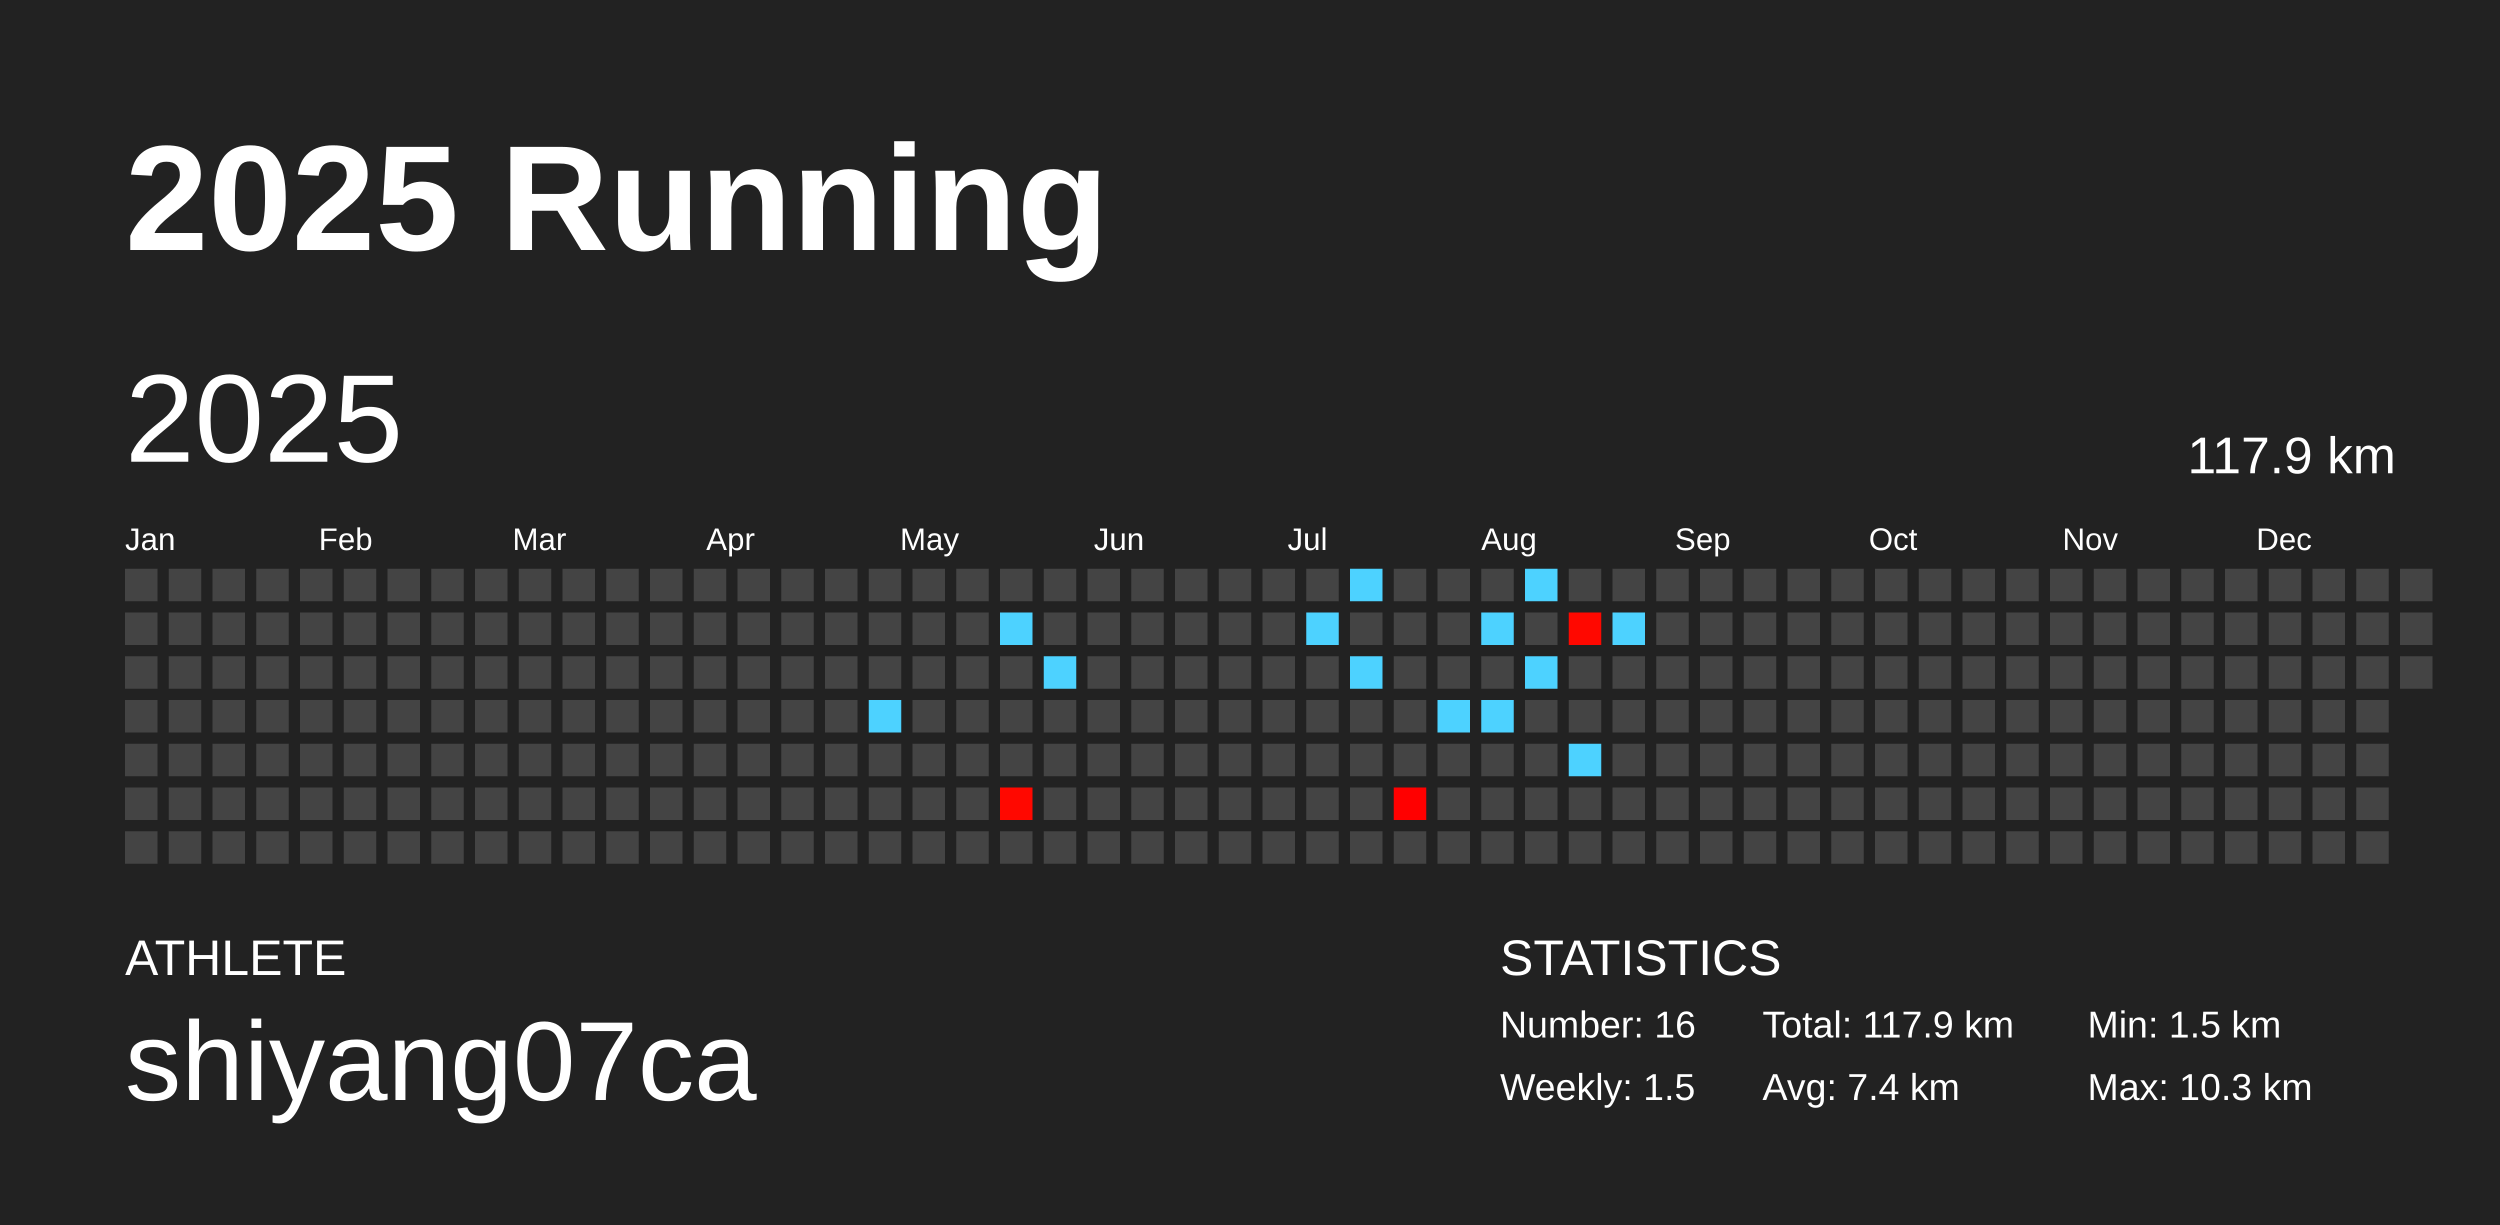
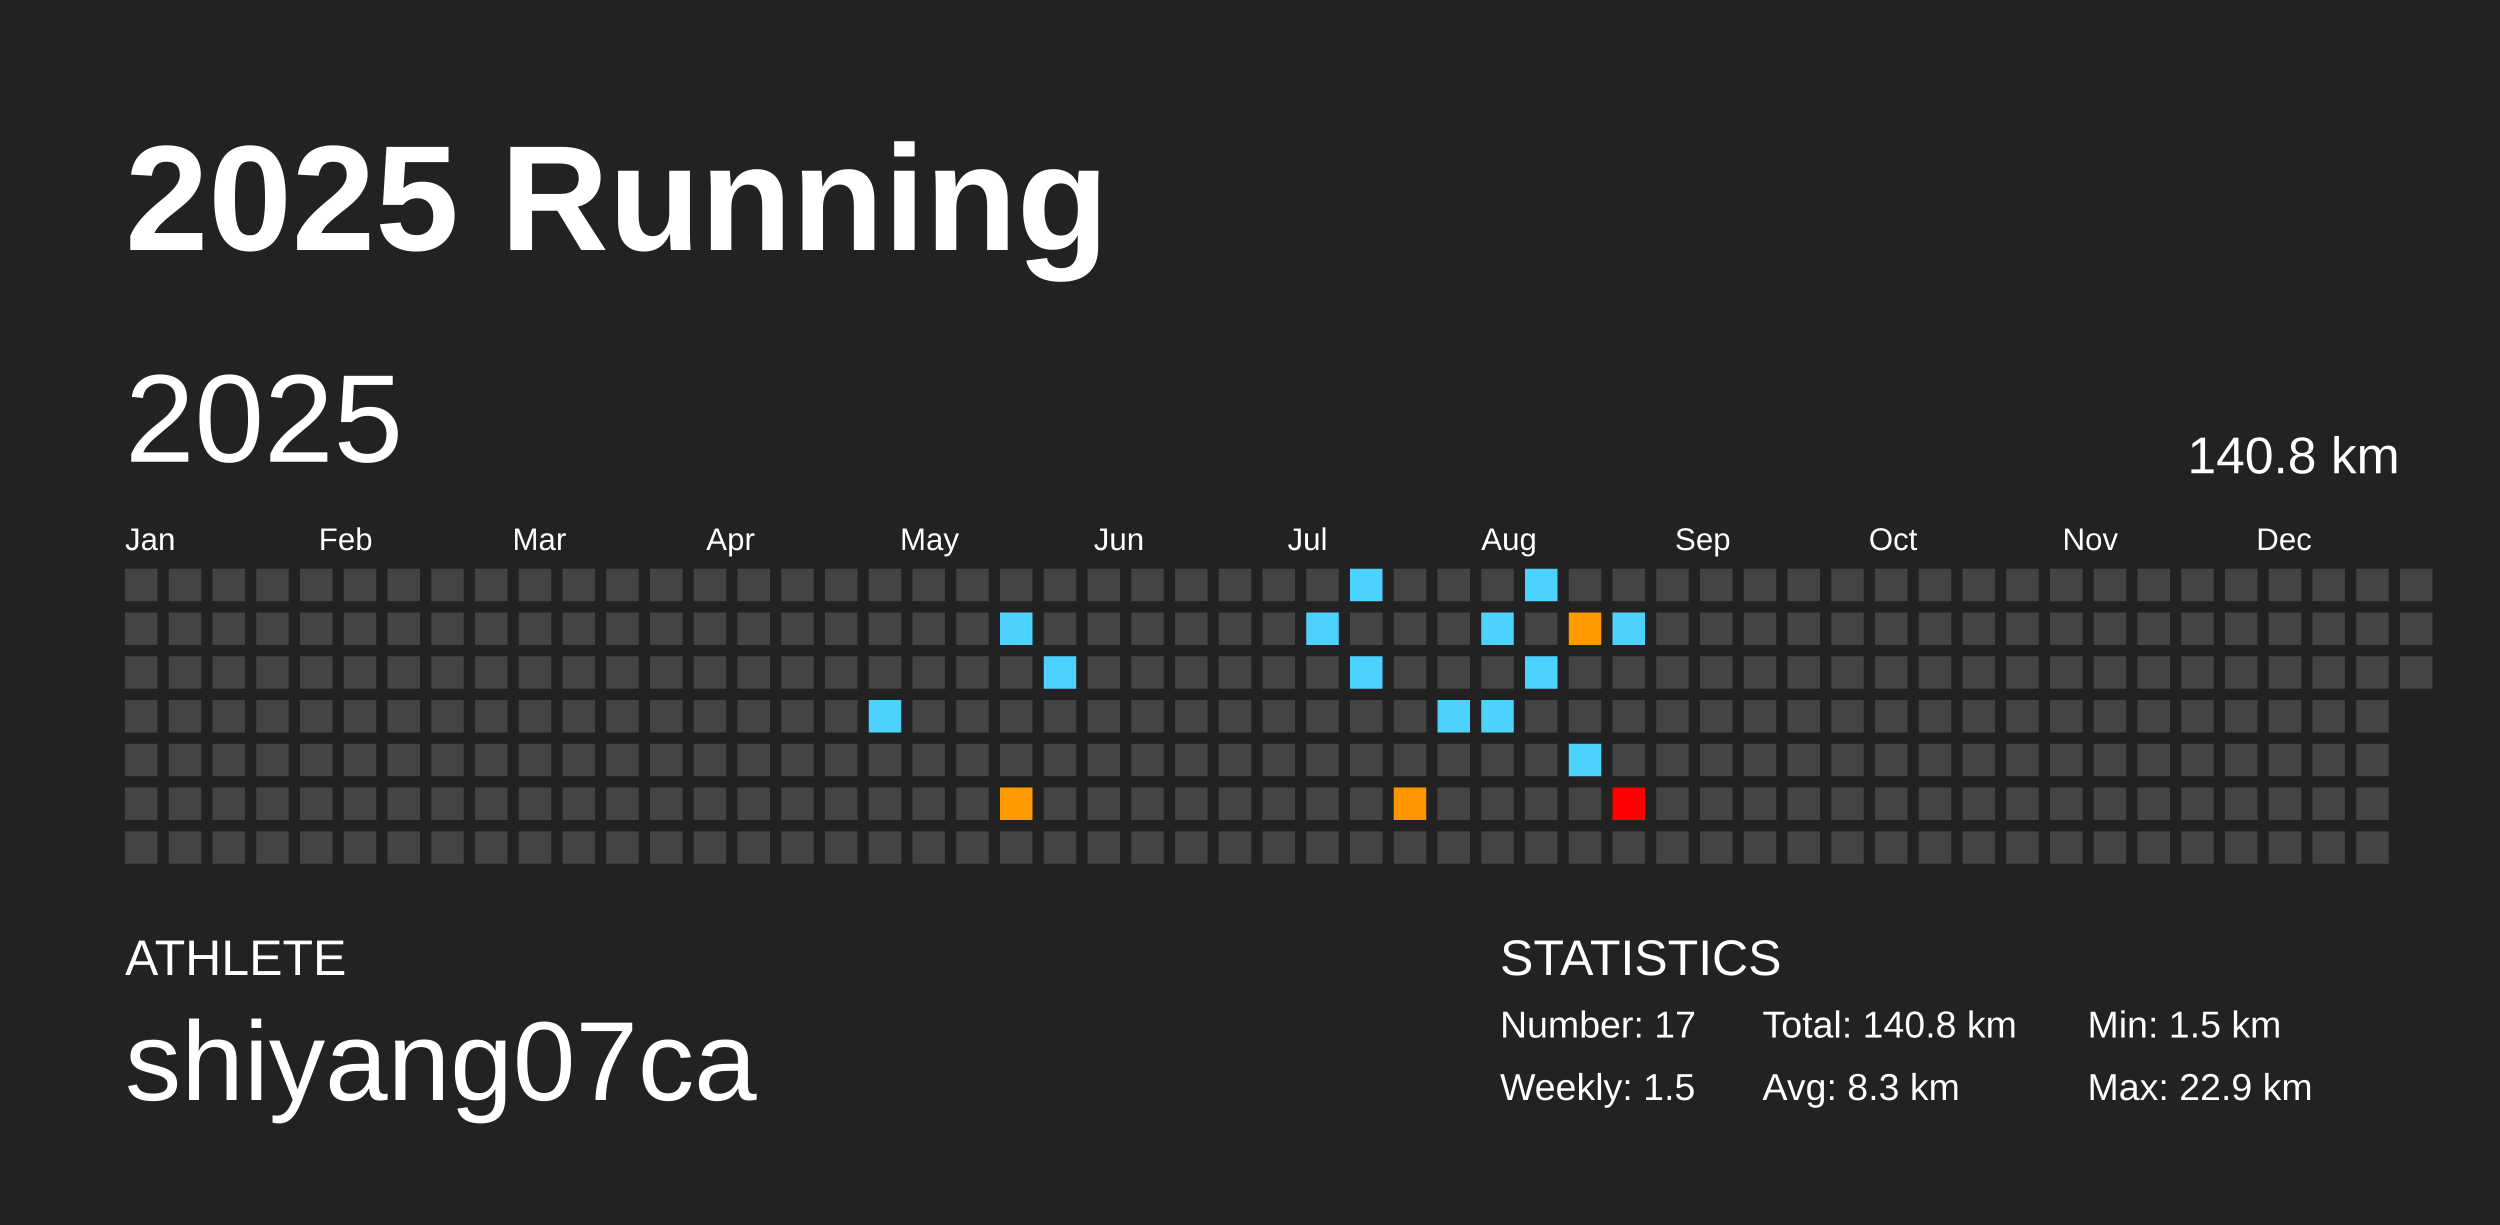
<svg xmlns="http://www.w3.org/2000/svg" baseProfile="full" height="98mm" version="1.1" viewBox="0,0,200,98" width="200mm">
  <defs />
  <rect fill="#222222" height="98" width="200" x="0" y="0" />
  <text fill="#FFFFFF" style="font-size:12px; font-family:Arial; font-weight:bold;" x="10" y="20">2025 Running</text>
  <text fill="#FFFFFF" style="font-size:4px; font-family:Arial" x="10" y="78">ATHLETE</text>
  <text fill="#FFFFFF" style="font-size:9px; font-family:Arial" x="10" y="88">shiyang07ca</text>
  <text fill="#FFFFFF" style="font-size:4px; font-family:Arial" x="120" y="78">STATISTICS</text>
-   <text fill="#FFFFFF" style="font-size:3px; font-family:Arial" x="120" y="83">Number: 16</text>
+   <text fill="#FFFFFF" style="font-size:3px; font-family:Arial" x="120" y="83">Number: 17</text>
  <text fill="#FFFFFF" style="font-size:3px; font-family:Arial" x="120" y="88">Weekly: 1.5</text>
-   <text fill="#FFFFFF" style="font-size:3px; font-family:Arial" x="141" y="83">Total: 117.9 km</text>
-   <text fill="#FFFFFF" style="font-size:3px; font-family:Arial" x="141" y="88">Avg: 7.4 km</text>
+   <text fill="#FFFFFF" style="font-size:3px; font-family:Arial" x="141" y="83">Total: 140.8 km</text>
+   <text fill="#FFFFFF" style="font-size:3px; font-family:Arial" x="141" y="88">Avg: 8.3 km</text>
  <text fill="#FFFFFF" style="font-size:3px; font-family:Arial" x="167" y="83">Min: 1.5 km</text>
-   <text fill="#FFFFFF" style="font-size:3px; font-family:Arial" x="167" y="88">Max: 10.3 km</text>
+   <text fill="#FFFFFF" style="font-size:3px; font-family:Arial" x="167" y="88">Max: 22.9 km</text>
  <text dominant-baseline="hanging" fill="#FFFFFF" style="font-size:10.0px; font-family:Arial;" x="10" y="30">2025</text>
-   <text dominant-baseline="hanging" fill="#FFFFFF" style="font-size:4.125px; font-family:Arial;" x="175" y="35">117.9 km</text>
+   <text dominant-baseline="hanging" fill="#FFFFFF" style="font-size:4.125px; font-family:Arial;" x="175" y="35">140.8 km</text>
  <text fill="#FFFFFF" style="font-size:2.5px; font-family:Arial" x="10.0" y="44">Jan</text>
  <text fill="#FFFFFF" style="font-size:2.5px; font-family:Arial" x="25.5" y="44">Feb</text>
  <text fill="#FFFFFF" style="font-size:2.5px; font-family:Arial" x="41.0" y="44">Mar</text>
  <text fill="#FFFFFF" style="font-size:2.5px; font-family:Arial" x="56.5" y="44">Apr</text>
  <text fill="#FFFFFF" style="font-size:2.5px; font-family:Arial" x="72.0" y="44">May</text>
  <text fill="#FFFFFF" style="font-size:2.5px; font-family:Arial" x="87.5" y="44">Jun</text>
  <text fill="#FFFFFF" style="font-size:2.5px; font-family:Arial" x="103.0" y="44">Jul</text>
  <text fill="#FFFFFF" style="font-size:2.5px; font-family:Arial" x="118.5" y="44">Aug</text>
  <text fill="#FFFFFF" style="font-size:2.5px; font-family:Arial" x="134.0" y="44">Sep</text>
  <text fill="#FFFFFF" style="font-size:2.5px; font-family:Arial" x="149.5" y="44">Oct</text>
  <text fill="#FFFFFF" style="font-size:2.5px; font-family:Arial" x="165.0" y="44">Nov</text>
  <text fill="#FFFFFF" style="font-size:2.5px; font-family:Arial" x="180.5" y="44">Dec</text>
  <rect fill="#444444" height="2.6" width="2.6" x="10.0" y="45.5" />
  <rect fill="#444444" height="2.6" width="2.6" x="10.0" y="49.0" />
  <rect fill="#444444" height="2.6" width="2.6" x="10.0" y="52.5" />
  <rect fill="#444444" height="2.6" width="2.6" x="10.0" y="56.0" />
  <rect fill="#444444" height="2.6" width="2.6" x="10.0" y="59.5" />
  <rect fill="#444444" height="2.6" width="2.6" x="10.0" y="63.0" />
  <rect fill="#444444" height="2.6" width="2.6" x="10.0" y="66.5" />
  <rect fill="#444444" height="2.6" width="2.6" x="13.5" y="45.5" />
  <rect fill="#444444" height="2.6" width="2.6" x="13.5" y="49.0" />
  <rect fill="#444444" height="2.6" width="2.6" x="13.5" y="52.5" />
  <rect fill="#444444" height="2.6" width="2.6" x="13.5" y="56.0" />
  <rect fill="#444444" height="2.6" width="2.6" x="13.5" y="59.5" />
  <rect fill="#444444" height="2.6" width="2.6" x="13.5" y="63.0" />
  <rect fill="#444444" height="2.6" width="2.6" x="13.5" y="66.5" />
  <rect fill="#444444" height="2.6" width="2.6" x="17.0" y="45.5" />
  <rect fill="#444444" height="2.6" width="2.6" x="17.0" y="49.0" />
  <rect fill="#444444" height="2.6" width="2.6" x="17.0" y="52.5" />
  <rect fill="#444444" height="2.6" width="2.6" x="17.0" y="56.0" />
  <rect fill="#444444" height="2.6" width="2.6" x="17.0" y="59.5" />
  <rect fill="#444444" height="2.6" width="2.6" x="17.0" y="63.0" />
  <rect fill="#444444" height="2.6" width="2.6" x="17.0" y="66.5" />
  <rect fill="#444444" height="2.6" width="2.6" x="20.5" y="45.5" />
  <rect fill="#444444" height="2.6" width="2.6" x="20.5" y="49.0" />
  <rect fill="#444444" height="2.6" width="2.6" x="20.5" y="52.5" />
  <rect fill="#444444" height="2.6" width="2.6" x="20.5" y="56.0" />
  <rect fill="#444444" height="2.6" width="2.6" x="20.5" y="59.5" />
  <rect fill="#444444" height="2.6" width="2.6" x="20.5" y="63.0" />
  <rect fill="#444444" height="2.6" width="2.6" x="20.5" y="66.5" />
  <rect fill="#444444" height="2.6" width="2.6" x="24.0" y="45.5" />
  <rect fill="#444444" height="2.6" width="2.6" x="24.0" y="49.0" />
  <rect fill="#444444" height="2.6" width="2.6" x="24.0" y="52.5" />
  <rect fill="#444444" height="2.6" width="2.6" x="24.0" y="56.0" />
  <rect fill="#444444" height="2.6" width="2.6" x="24.0" y="59.5" />
  <rect fill="#444444" height="2.6" width="2.6" x="24.0" y="63.0" />
  <rect fill="#444444" height="2.6" width="2.6" x="24.0" y="66.5" />
  <rect fill="#444444" height="2.6" width="2.6" x="27.5" y="45.5" />
  <rect fill="#444444" height="2.6" width="2.6" x="27.5" y="49.0" />
  <rect fill="#444444" height="2.6" width="2.6" x="27.5" y="52.5" />
  <rect fill="#444444" height="2.6" width="2.6" x="27.5" y="56.0" />
  <rect fill="#444444" height="2.6" width="2.6" x="27.5" y="59.5" />
  <rect fill="#444444" height="2.6" width="2.6" x="27.5" y="63.0" />
  <rect fill="#444444" height="2.6" width="2.6" x="27.5" y="66.5" />
  <rect fill="#444444" height="2.6" width="2.6" x="31.0" y="45.5" />
  <rect fill="#444444" height="2.6" width="2.6" x="31.0" y="49.0" />
  <rect fill="#444444" height="2.6" width="2.6" x="31.0" y="52.5" />
  <rect fill="#444444" height="2.6" width="2.6" x="31.0" y="56.0" />
  <rect fill="#444444" height="2.6" width="2.6" x="31.0" y="59.5" />
  <rect fill="#444444" height="2.6" width="2.6" x="31.0" y="63.0" />
  <rect fill="#444444" height="2.6" width="2.6" x="31.0" y="66.5" />
  <rect fill="#444444" height="2.6" width="2.6" x="34.5" y="45.5" />
  <rect fill="#444444" height="2.6" width="2.6" x="34.5" y="49.0" />
  <rect fill="#444444" height="2.6" width="2.6" x="34.5" y="52.5" />
  <rect fill="#444444" height="2.6" width="2.6" x="34.5" y="56.0" />
  <rect fill="#444444" height="2.6" width="2.6" x="34.5" y="59.5" />
  <rect fill="#444444" height="2.6" width="2.6" x="34.5" y="63.0" />
  <rect fill="#444444" height="2.6" width="2.6" x="34.5" y="66.5" />
  <rect fill="#444444" height="2.6" width="2.6" x="38.0" y="45.5" />
  <rect fill="#444444" height="2.6" width="2.6" x="38.0" y="49.0" />
  <rect fill="#444444" height="2.6" width="2.6" x="38.0" y="52.5" />
  <rect fill="#444444" height="2.6" width="2.6" x="38.0" y="56.0" />
  <rect fill="#444444" height="2.6" width="2.6" x="38.0" y="59.5" />
  <rect fill="#444444" height="2.6" width="2.6" x="38.0" y="63.0" />
  <rect fill="#444444" height="2.6" width="2.6" x="38.0" y="66.5" />
  <rect fill="#444444" height="2.6" width="2.6" x="41.5" y="45.5" />
  <rect fill="#444444" height="2.6" width="2.6" x="41.5" y="49.0" />
  <rect fill="#444444" height="2.6" width="2.6" x="41.5" y="52.5" />
  <rect fill="#444444" height="2.6" width="2.6" x="41.5" y="56.0" />
  <rect fill="#444444" height="2.6" width="2.6" x="41.5" y="59.5" />
  <rect fill="#444444" height="2.6" width="2.6" x="41.5" y="63.0" />
  <rect fill="#444444" height="2.6" width="2.6" x="41.5" y="66.5" />
  <rect fill="#444444" height="2.6" width="2.6" x="45.0" y="45.5" />
  <rect fill="#444444" height="2.6" width="2.6" x="45.0" y="49.0" />
  <rect fill="#444444" height="2.6" width="2.6" x="45.0" y="52.5" />
  <rect fill="#444444" height="2.6" width="2.6" x="45.0" y="56.0" />
  <rect fill="#444444" height="2.6" width="2.6" x="45.0" y="59.5" />
  <rect fill="#444444" height="2.6" width="2.6" x="45.0" y="63.0" />
  <rect fill="#444444" height="2.6" width="2.6" x="45.0" y="66.5" />
  <rect fill="#444444" height="2.6" width="2.6" x="48.5" y="45.5" />
  <rect fill="#444444" height="2.6" width="2.6" x="48.5" y="49.0" />
  <rect fill="#444444" height="2.6" width="2.6" x="48.5" y="52.5" />
  <rect fill="#444444" height="2.6" width="2.6" x="48.5" y="56.0" />
  <rect fill="#444444" height="2.6" width="2.6" x="48.5" y="59.5" />
  <rect fill="#444444" height="2.6" width="2.6" x="48.5" y="63.0" />
  <rect fill="#444444" height="2.6" width="2.6" x="48.5" y="66.5" />
  <rect fill="#444444" height="2.6" width="2.6" x="52.0" y="45.5" />
  <rect fill="#444444" height="2.6" width="2.6" x="52.0" y="49.0" />
  <rect fill="#444444" height="2.6" width="2.6" x="52.0" y="52.5" />
  <rect fill="#444444" height="2.6" width="2.6" x="52.0" y="56.0" />
  <rect fill="#444444" height="2.6" width="2.6" x="52.0" y="59.5" />
  <rect fill="#444444" height="2.6" width="2.6" x="52.0" y="63.0" />
  <rect fill="#444444" height="2.6" width="2.6" x="52.0" y="66.5" />
  <rect fill="#444444" height="2.6" width="2.6" x="55.5" y="45.5" />
  <rect fill="#444444" height="2.6" width="2.6" x="55.5" y="49.0" />
  <rect fill="#444444" height="2.6" width="2.6" x="55.5" y="52.5" />
  <rect fill="#444444" height="2.6" width="2.6" x="55.5" y="56.0" />
  <rect fill="#444444" height="2.6" width="2.6" x="55.5" y="59.5" />
  <rect fill="#444444" height="2.6" width="2.6" x="55.5" y="63.0" />
  <rect fill="#444444" height="2.6" width="2.6" x="55.5" y="66.5" />
  <rect fill="#444444" height="2.6" width="2.6" x="59.0" y="45.5" />
  <rect fill="#444444" height="2.6" width="2.6" x="59.0" y="49.0" />
  <rect fill="#444444" height="2.6" width="2.6" x="59.0" y="52.5" />
  <rect fill="#444444" height="2.6" width="2.6" x="59.0" y="56.0" />
  <rect fill="#444444" height="2.6" width="2.6" x="59.0" y="59.5" />
  <rect fill="#444444" height="2.6" width="2.6" x="59.0" y="63.0" />
  <rect fill="#444444" height="2.6" width="2.6" x="59.0" y="66.5" />
  <rect fill="#444444" height="2.6" width="2.6" x="62.5" y="45.5" />
  <rect fill="#444444" height="2.6" width="2.6" x="62.5" y="49.0" />
  <rect fill="#444444" height="2.6" width="2.6" x="62.5" y="52.5" />
  <rect fill="#444444" height="2.6" width="2.6" x="62.5" y="56.0" />
  <rect fill="#444444" height="2.6" width="2.6" x="62.5" y="59.5" />
  <rect fill="#444444" height="2.6" width="2.6" x="62.5" y="63.0" />
  <rect fill="#444444" height="2.6" width="2.6" x="62.5" y="66.5" />
  <rect fill="#444444" height="2.6" width="2.6" x="66.0" y="45.5" />
  <rect fill="#444444" height="2.6" width="2.6" x="66.0" y="49.0" />
  <rect fill="#444444" height="2.6" width="2.6" x="66.0" y="52.5" />
  <rect fill="#444444" height="2.6" width="2.6" x="66.0" y="56.0" />
  <rect fill="#444444" height="2.6" width="2.6" x="66.0" y="59.5" />
  <rect fill="#444444" height="2.6" width="2.6" x="66.0" y="63.0" />
  <rect fill="#444444" height="2.6" width="2.6" x="66.0" y="66.5" />
  <rect fill="#444444" height="2.6" width="2.6" x="69.5" y="45.5" />
  <rect fill="#444444" height="2.6" width="2.6" x="69.5" y="49.0" />
  <rect fill="#444444" height="2.6" width="2.6" x="69.5" y="52.5" />
  <rect fill="#4dd2ff" height="2.6" width="2.6" x="69.5" y="56.0" />
  <rect fill="#444444" height="2.6" width="2.6" x="69.5" y="59.5" />
  <rect fill="#444444" height="2.6" width="2.6" x="69.5" y="63.0" />
  <rect fill="#444444" height="2.6" width="2.6" x="69.5" y="66.5" />
  <rect fill="#444444" height="2.6" width="2.6" x="73.0" y="45.5" />
  <rect fill="#444444" height="2.6" width="2.6" x="73.0" y="49.0" />
  <rect fill="#444444" height="2.6" width="2.6" x="73.0" y="52.5" />
  <rect fill="#444444" height="2.6" width="2.6" x="73.0" y="56.0" />
  <rect fill="#444444" height="2.6" width="2.6" x="73.0" y="59.5" />
  <rect fill="#444444" height="2.6" width="2.6" x="73.0" y="63.0" />
  <rect fill="#444444" height="2.6" width="2.6" x="73.0" y="66.5" />
  <rect fill="#444444" height="2.6" width="2.6" x="76.5" y="45.5" />
  <rect fill="#444444" height="2.6" width="2.6" x="76.5" y="49.0" />
  <rect fill="#444444" height="2.6" width="2.6" x="76.5" y="52.5" />
  <rect fill="#444444" height="2.6" width="2.6" x="76.5" y="56.0" />
  <rect fill="#444444" height="2.6" width="2.6" x="76.5" y="59.5" />
  <rect fill="#444444" height="2.6" width="2.6" x="76.5" y="63.0" />
  <rect fill="#444444" height="2.6" width="2.6" x="76.5" y="66.5" />
  <rect fill="#444444" height="2.6" width="2.6" x="80.0" y="45.5" />
  <rect fill="#4dd2ff" height="2.6" width="2.6" x="80.0" y="49.0" />
  <rect fill="#444444" height="2.6" width="2.6" x="80.0" y="52.5" />
  <rect fill="#444444" height="2.6" width="2.6" x="80.0" y="56.0" />
  <rect fill="#444444" height="2.6" width="2.6" x="80.0" y="59.5" />
-   <rect fill="#ff0800" height="2.6" width="2.6" x="80.0" y="63.0" />
+   <rect fill="#ff9a00" height="2.6" width="2.6" x="80.0" y="63.0" />
  <rect fill="#444444" height="2.6" width="2.6" x="80.0" y="66.5" />
  <rect fill="#444444" height="2.6" width="2.6" x="83.5" y="45.5" />
  <rect fill="#444444" height="2.6" width="2.6" x="83.5" y="49.0" />
  <rect fill="#4dd2ff" height="2.6" width="2.6" x="83.5" y="52.5" />
  <rect fill="#444444" height="2.6" width="2.6" x="83.5" y="56.0" />
  <rect fill="#444444" height="2.6" width="2.6" x="83.5" y="59.5" />
  <rect fill="#444444" height="2.6" width="2.6" x="83.5" y="63.0" />
  <rect fill="#444444" height="2.6" width="2.6" x="83.5" y="66.5" />
  <rect fill="#444444" height="2.6" width="2.6" x="87.0" y="45.5" />
  <rect fill="#444444" height="2.6" width="2.6" x="87.0" y="49.0" />
  <rect fill="#444444" height="2.6" width="2.6" x="87.0" y="52.5" />
  <rect fill="#444444" height="2.6" width="2.6" x="87.0" y="56.0" />
  <rect fill="#444444" height="2.6" width="2.6" x="87.0" y="59.5" />
  <rect fill="#444444" height="2.6" width="2.6" x="87.0" y="63.0" />
  <rect fill="#444444" height="2.6" width="2.6" x="87.0" y="66.5" />
  <rect fill="#444444" height="2.6" width="2.6" x="90.5" y="45.5" />
  <rect fill="#444444" height="2.6" width="2.6" x="90.5" y="49.0" />
  <rect fill="#444444" height="2.6" width="2.6" x="90.5" y="52.5" />
  <rect fill="#444444" height="2.6" width="2.6" x="90.5" y="56.0" />
  <rect fill="#444444" height="2.6" width="2.6" x="90.5" y="59.5" />
  <rect fill="#444444" height="2.6" width="2.6" x="90.5" y="63.0" />
  <rect fill="#444444" height="2.6" width="2.6" x="90.5" y="66.5" />
  <rect fill="#444444" height="2.6" width="2.6" x="94.0" y="45.5" />
  <rect fill="#444444" height="2.6" width="2.6" x="94.0" y="49.0" />
  <rect fill="#444444" height="2.6" width="2.6" x="94.0" y="52.5" />
  <rect fill="#444444" height="2.6" width="2.6" x="94.0" y="56.0" />
  <rect fill="#444444" height="2.6" width="2.6" x="94.0" y="59.5" />
  <rect fill="#444444" height="2.6" width="2.6" x="94.0" y="63.0" />
  <rect fill="#444444" height="2.6" width="2.6" x="94.0" y="66.5" />
  <rect fill="#444444" height="2.6" width="2.6" x="97.5" y="45.5" />
  <rect fill="#444444" height="2.6" width="2.6" x="97.5" y="49.0" />
  <rect fill="#444444" height="2.6" width="2.6" x="97.5" y="52.5" />
  <rect fill="#444444" height="2.6" width="2.6" x="97.5" y="56.0" />
  <rect fill="#444444" height="2.6" width="2.6" x="97.5" y="59.5" />
  <rect fill="#444444" height="2.6" width="2.6" x="97.5" y="63.0" />
  <rect fill="#444444" height="2.6" width="2.6" x="97.5" y="66.5" />
  <rect fill="#444444" height="2.6" width="2.6" x="101.0" y="45.5" />
  <rect fill="#444444" height="2.6" width="2.6" x="101.0" y="49.0" />
  <rect fill="#444444" height="2.6" width="2.6" x="101.0" y="52.5" />
  <rect fill="#444444" height="2.6" width="2.6" x="101.0" y="56.0" />
  <rect fill="#444444" height="2.6" width="2.6" x="101.0" y="59.5" />
  <rect fill="#444444" height="2.6" width="2.6" x="101.0" y="63.0" />
  <rect fill="#444444" height="2.6" width="2.6" x="101.0" y="66.5" />
  <rect fill="#444444" height="2.6" width="2.6" x="104.5" y="45.5" />
  <rect fill="#4dd2ff" height="2.6" width="2.6" x="104.5" y="49.0" />
  <rect fill="#444444" height="2.6" width="2.6" x="104.5" y="52.5" />
  <rect fill="#444444" height="2.6" width="2.6" x="104.5" y="56.0" />
  <rect fill="#444444" height="2.6" width="2.6" x="104.5" y="59.5" />
  <rect fill="#444444" height="2.6" width="2.6" x="104.5" y="63.0" />
  <rect fill="#444444" height="2.6" width="2.6" x="104.5" y="66.5" />
  <rect fill="#4dd2ff" height="2.6" width="2.6" x="108.0" y="45.5" />
  <rect fill="#444444" height="2.6" width="2.6" x="108.0" y="49.0" />
  <rect fill="#4dd2ff" height="2.6" width="2.6" x="108.0" y="52.5" />
  <rect fill="#444444" height="2.6" width="2.6" x="108.0" y="56.0" />
  <rect fill="#444444" height="2.6" width="2.6" x="108.0" y="59.5" />
  <rect fill="#444444" height="2.6" width="2.6" x="108.0" y="63.0" />
  <rect fill="#444444" height="2.6" width="2.6" x="108.0" y="66.5" />
  <rect fill="#444444" height="2.6" width="2.6" x="111.5" y="45.5" />
  <rect fill="#444444" height="2.6" width="2.6" x="111.5" y="49.0" />
  <rect fill="#444444" height="2.6" width="2.6" x="111.5" y="52.5" />
  <rect fill="#444444" height="2.6" width="2.6" x="111.5" y="56.0" />
  <rect fill="#444444" height="2.6" width="2.6" x="111.5" y="59.5" />
-   <rect fill="#ff0000" height="2.6" width="2.6" x="111.5" y="63.0" />
+   <rect fill="#ff9600" height="2.6" width="2.6" x="111.5" y="63.0" />
  <rect fill="#444444" height="2.6" width="2.6" x="111.5" y="66.5" />
  <rect fill="#444444" height="2.6" width="2.6" x="115.0" y="45.5" />
  <rect fill="#444444" height="2.6" width="2.6" x="115.0" y="49.0" />
  <rect fill="#444444" height="2.6" width="2.6" x="115.0" y="52.5" />
  <rect fill="#4dd2ff" height="2.6" width="2.6" x="115.0" y="56.0" />
  <rect fill="#444444" height="2.6" width="2.6" x="115.0" y="59.5" />
  <rect fill="#444444" height="2.6" width="2.6" x="115.0" y="63.0" />
  <rect fill="#444444" height="2.6" width="2.6" x="115.0" y="66.5" />
  <rect fill="#444444" height="2.6" width="2.6" x="118.5" y="45.5" />
  <rect fill="#4dd2ff" height="2.6" width="2.6" x="118.5" y="49.0" />
  <rect fill="#444444" height="2.6" width="2.6" x="118.5" y="52.5" />
  <rect fill="#4dd2ff" height="2.6" width="2.6" x="118.5" y="56.0" />
  <rect fill="#444444" height="2.6" width="2.6" x="118.5" y="59.5" />
  <rect fill="#444444" height="2.6" width="2.6" x="118.5" y="63.0" />
  <rect fill="#444444" height="2.6" width="2.6" x="118.5" y="66.5" />
  <rect fill="#4dd2ff" height="2.6" width="2.6" x="122.0" y="45.5" />
  <rect fill="#444444" height="2.6" width="2.6" x="122.0" y="49.0" />
  <rect fill="#4dd2ff" height="2.6" width="2.6" x="122.0" y="52.5" />
  <rect fill="#444444" height="2.6" width="2.6" x="122.0" y="56.0" />
  <rect fill="#444444" height="2.6" width="2.6" x="122.0" y="59.5" />
  <rect fill="#444444" height="2.6" width="2.6" x="122.0" y="63.0" />
  <rect fill="#444444" height="2.6" width="2.6" x="122.0" y="66.5" />
  <rect fill="#444444" height="2.6" width="2.6" x="125.5" y="45.5" />
-   <rect fill="#ff0800" height="2.6" width="2.6" x="125.5" y="49.0" />
+   <rect fill="#ff9900" height="2.6" width="2.6" x="125.5" y="49.0" />
  <rect fill="#444444" height="2.6" width="2.6" x="125.5" y="52.5" />
  <rect fill="#444444" height="2.6" width="2.6" x="125.5" y="56.0" />
  <rect fill="#4dd2ff" height="2.6" width="2.6" x="125.5" y="59.5" />
  <rect fill="#444444" height="2.6" width="2.6" x="125.5" y="63.0" />
  <rect fill="#444444" height="2.6" width="2.6" x="125.5" y="66.5" />
  <rect fill="#444444" height="2.6" width="2.6" x="129.0" y="45.5" />
  <rect fill="#4dd2ff" height="2.6" width="2.6" x="129.0" y="49.0" />
  <rect fill="#444444" height="2.6" width="2.6" x="129.0" y="52.5" />
  <rect fill="#444444" height="2.6" width="2.6" x="129.0" y="56.0" />
  <rect fill="#444444" height="2.6" width="2.6" x="129.0" y="59.5" />
-   <rect fill="#444444" height="2.6" width="2.6" x="129.0" y="63.0" />
+   <rect fill="red" height="2.6" width="2.6" x="129.0" y="63.0" />
  <rect fill="#444444" height="2.6" width="2.6" x="129.0" y="66.5" />
  <rect fill="#444444" height="2.6" width="2.6" x="132.5" y="45.5" />
  <rect fill="#444444" height="2.6" width="2.6" x="132.5" y="49.0" />
  <rect fill="#444444" height="2.6" width="2.6" x="132.5" y="52.5" />
  <rect fill="#444444" height="2.6" width="2.6" x="132.5" y="56.0" />
  <rect fill="#444444" height="2.6" width="2.6" x="132.5" y="59.5" />
  <rect fill="#444444" height="2.6" width="2.6" x="132.5" y="63.0" />
  <rect fill="#444444" height="2.6" width="2.6" x="132.5" y="66.5" />
  <rect fill="#444444" height="2.6" width="2.6" x="136.0" y="45.5" />
  <rect fill="#444444" height="2.6" width="2.6" x="136.0" y="49.0" />
  <rect fill="#444444" height="2.6" width="2.6" x="136.0" y="52.5" />
  <rect fill="#444444" height="2.6" width="2.6" x="136.0" y="56.0" />
  <rect fill="#444444" height="2.6" width="2.6" x="136.0" y="59.5" />
  <rect fill="#444444" height="2.6" width="2.6" x="136.0" y="63.0" />
  <rect fill="#444444" height="2.6" width="2.6" x="136.0" y="66.5" />
  <rect fill="#444444" height="2.6" width="2.6" x="139.5" y="45.5" />
  <rect fill="#444444" height="2.6" width="2.6" x="139.5" y="49.0" />
  <rect fill="#444444" height="2.6" width="2.6" x="139.5" y="52.5" />
  <rect fill="#444444" height="2.6" width="2.6" x="139.5" y="56.0" />
  <rect fill="#444444" height="2.6" width="2.6" x="139.5" y="59.5" />
  <rect fill="#444444" height="2.6" width="2.6" x="139.5" y="63.0" />
  <rect fill="#444444" height="2.6" width="2.6" x="139.5" y="66.5" />
  <rect fill="#444444" height="2.6" width="2.6" x="143.0" y="45.5" />
  <rect fill="#444444" height="2.6" width="2.6" x="143.0" y="49.0" />
  <rect fill="#444444" height="2.6" width="2.6" x="143.0" y="52.5" />
  <rect fill="#444444" height="2.6" width="2.6" x="143.0" y="56.0" />
  <rect fill="#444444" height="2.6" width="2.6" x="143.0" y="59.5" />
  <rect fill="#444444" height="2.6" width="2.6" x="143.0" y="63.0" />
  <rect fill="#444444" height="2.6" width="2.6" x="143.0" y="66.5" />
  <rect fill="#444444" height="2.6" width="2.6" x="146.5" y="45.5" />
  <rect fill="#444444" height="2.6" width="2.6" x="146.5" y="49.0" />
  <rect fill="#444444" height="2.6" width="2.6" x="146.5" y="52.5" />
  <rect fill="#444444" height="2.6" width="2.6" x="146.5" y="56.0" />
  <rect fill="#444444" height="2.6" width="2.6" x="146.5" y="59.5" />
  <rect fill="#444444" height="2.6" width="2.6" x="146.5" y="63.0" />
  <rect fill="#444444" height="2.6" width="2.6" x="146.5" y="66.5" />
  <rect fill="#444444" height="2.6" width="2.6" x="150.0" y="45.5" />
  <rect fill="#444444" height="2.6" width="2.6" x="150.0" y="49.0" />
  <rect fill="#444444" height="2.6" width="2.6" x="150.0" y="52.5" />
  <rect fill="#444444" height="2.6" width="2.6" x="150.0" y="56.0" />
  <rect fill="#444444" height="2.6" width="2.6" x="150.0" y="59.5" />
  <rect fill="#444444" height="2.6" width="2.6" x="150.0" y="63.0" />
  <rect fill="#444444" height="2.6" width="2.6" x="150.0" y="66.5" />
  <rect fill="#444444" height="2.6" width="2.6" x="153.5" y="45.5" />
  <rect fill="#444444" height="2.6" width="2.6" x="153.5" y="49.0" />
  <rect fill="#444444" height="2.6" width="2.6" x="153.5" y="52.5" />
  <rect fill="#444444" height="2.6" width="2.6" x="153.5" y="56.0" />
  <rect fill="#444444" height="2.6" width="2.6" x="153.5" y="59.5" />
  <rect fill="#444444" height="2.6" width="2.6" x="153.5" y="63.0" />
  <rect fill="#444444" height="2.6" width="2.6" x="153.5" y="66.5" />
  <rect fill="#444444" height="2.6" width="2.6" x="157.0" y="45.5" />
  <rect fill="#444444" height="2.6" width="2.6" x="157.0" y="49.0" />
  <rect fill="#444444" height="2.6" width="2.6" x="157.0" y="52.5" />
  <rect fill="#444444" height="2.6" width="2.6" x="157.0" y="56.0" />
  <rect fill="#444444" height="2.6" width="2.6" x="157.0" y="59.5" />
  <rect fill="#444444" height="2.6" width="2.6" x="157.0" y="63.0" />
  <rect fill="#444444" height="2.6" width="2.6" x="157.0" y="66.5" />
  <rect fill="#444444" height="2.6" width="2.6" x="160.5" y="45.5" />
  <rect fill="#444444" height="2.6" width="2.6" x="160.5" y="49.0" />
  <rect fill="#444444" height="2.6" width="2.6" x="160.5" y="52.5" />
  <rect fill="#444444" height="2.6" width="2.6" x="160.5" y="56.0" />
  <rect fill="#444444" height="2.6" width="2.6" x="160.5" y="59.5" />
  <rect fill="#444444" height="2.6" width="2.6" x="160.5" y="63.0" />
  <rect fill="#444444" height="2.6" width="2.6" x="160.5" y="66.5" />
  <rect fill="#444444" height="2.6" width="2.6" x="164.0" y="45.5" />
  <rect fill="#444444" height="2.6" width="2.6" x="164.0" y="49.0" />
  <rect fill="#444444" height="2.6" width="2.6" x="164.0" y="52.5" />
  <rect fill="#444444" height="2.6" width="2.6" x="164.0" y="56.0" />
  <rect fill="#444444" height="2.6" width="2.6" x="164.0" y="59.5" />
  <rect fill="#444444" height="2.6" width="2.6" x="164.0" y="63.0" />
  <rect fill="#444444" height="2.6" width="2.6" x="164.0" y="66.5" />
  <rect fill="#444444" height="2.6" width="2.6" x="167.5" y="45.5" />
  <rect fill="#444444" height="2.6" width="2.6" x="167.5" y="49.0" />
  <rect fill="#444444" height="2.6" width="2.6" x="167.5" y="52.5" />
  <rect fill="#444444" height="2.6" width="2.6" x="167.5" y="56.0" />
  <rect fill="#444444" height="2.6" width="2.6" x="167.5" y="59.5" />
  <rect fill="#444444" height="2.6" width="2.6" x="167.5" y="63.0" />
  <rect fill="#444444" height="2.6" width="2.6" x="167.5" y="66.5" />
  <rect fill="#444444" height="2.6" width="2.6" x="171.0" y="45.5" />
  <rect fill="#444444" height="2.6" width="2.6" x="171.0" y="49.0" />
  <rect fill="#444444" height="2.6" width="2.6" x="171.0" y="52.5" />
  <rect fill="#444444" height="2.6" width="2.6" x="171.0" y="56.0" />
  <rect fill="#444444" height="2.6" width="2.6" x="171.0" y="59.5" />
  <rect fill="#444444" height="2.6" width="2.6" x="171.0" y="63.0" />
  <rect fill="#444444" height="2.6" width="2.6" x="171.0" y="66.5" />
  <rect fill="#444444" height="2.6" width="2.6" x="174.5" y="45.5" />
  <rect fill="#444444" height="2.6" width="2.6" x="174.5" y="49.0" />
  <rect fill="#444444" height="2.6" width="2.6" x="174.5" y="52.5" />
  <rect fill="#444444" height="2.6" width="2.6" x="174.5" y="56.0" />
  <rect fill="#444444" height="2.6" width="2.6" x="174.5" y="59.5" />
  <rect fill="#444444" height="2.6" width="2.6" x="174.5" y="63.0" />
  <rect fill="#444444" height="2.6" width="2.6" x="174.5" y="66.5" />
  <rect fill="#444444" height="2.6" width="2.6" x="178.0" y="45.5" />
  <rect fill="#444444" height="2.6" width="2.6" x="178.0" y="49.0" />
  <rect fill="#444444" height="2.6" width="2.6" x="178.0" y="52.5" />
  <rect fill="#444444" height="2.6" width="2.6" x="178.0" y="56.0" />
  <rect fill="#444444" height="2.6" width="2.6" x="178.0" y="59.5" />
  <rect fill="#444444" height="2.6" width="2.6" x="178.0" y="63.0" />
  <rect fill="#444444" height="2.6" width="2.6" x="178.0" y="66.5" />
  <rect fill="#444444" height="2.6" width="2.6" x="181.5" y="45.5" />
  <rect fill="#444444" height="2.6" width="2.6" x="181.5" y="49.0" />
  <rect fill="#444444" height="2.6" width="2.6" x="181.5" y="52.5" />
  <rect fill="#444444" height="2.6" width="2.6" x="181.5" y="56.0" />
  <rect fill="#444444" height="2.6" width="2.6" x="181.5" y="59.5" />
  <rect fill="#444444" height="2.6" width="2.6" x="181.5" y="63.0" />
  <rect fill="#444444" height="2.6" width="2.6" x="181.5" y="66.5" />
  <rect fill="#444444" height="2.6" width="2.6" x="185.0" y="45.5" />
  <rect fill="#444444" height="2.6" width="2.6" x="185.0" y="49.0" />
  <rect fill="#444444" height="2.6" width="2.6" x="185.0" y="52.5" />
  <rect fill="#444444" height="2.6" width="2.6" x="185.0" y="56.0" />
  <rect fill="#444444" height="2.6" width="2.6" x="185.0" y="59.5" />
  <rect fill="#444444" height="2.6" width="2.6" x="185.0" y="63.0" />
  <rect fill="#444444" height="2.6" width="2.6" x="185.0" y="66.5" />
  <rect fill="#444444" height="2.6" width="2.6" x="188.5" y="45.5" />
  <rect fill="#444444" height="2.6" width="2.6" x="188.5" y="49.0" />
  <rect fill="#444444" height="2.6" width="2.6" x="188.5" y="52.5" />
  <rect fill="#444444" height="2.6" width="2.6" x="188.5" y="56.0" />
  <rect fill="#444444" height="2.6" width="2.6" x="188.5" y="59.5" />
  <rect fill="#444444" height="2.6" width="2.6" x="188.5" y="63.0" />
  <rect fill="#444444" height="2.6" width="2.6" x="188.5" y="66.5" />
  <rect fill="#444444" height="2.6" width="2.6" x="192.0" y="45.5" />
  <rect fill="#444444" height="2.6" width="2.6" x="192.0" y="49.0" />
  <rect fill="#444444" height="2.6" width="2.6" x="192.0" y="52.5" />
</svg>
